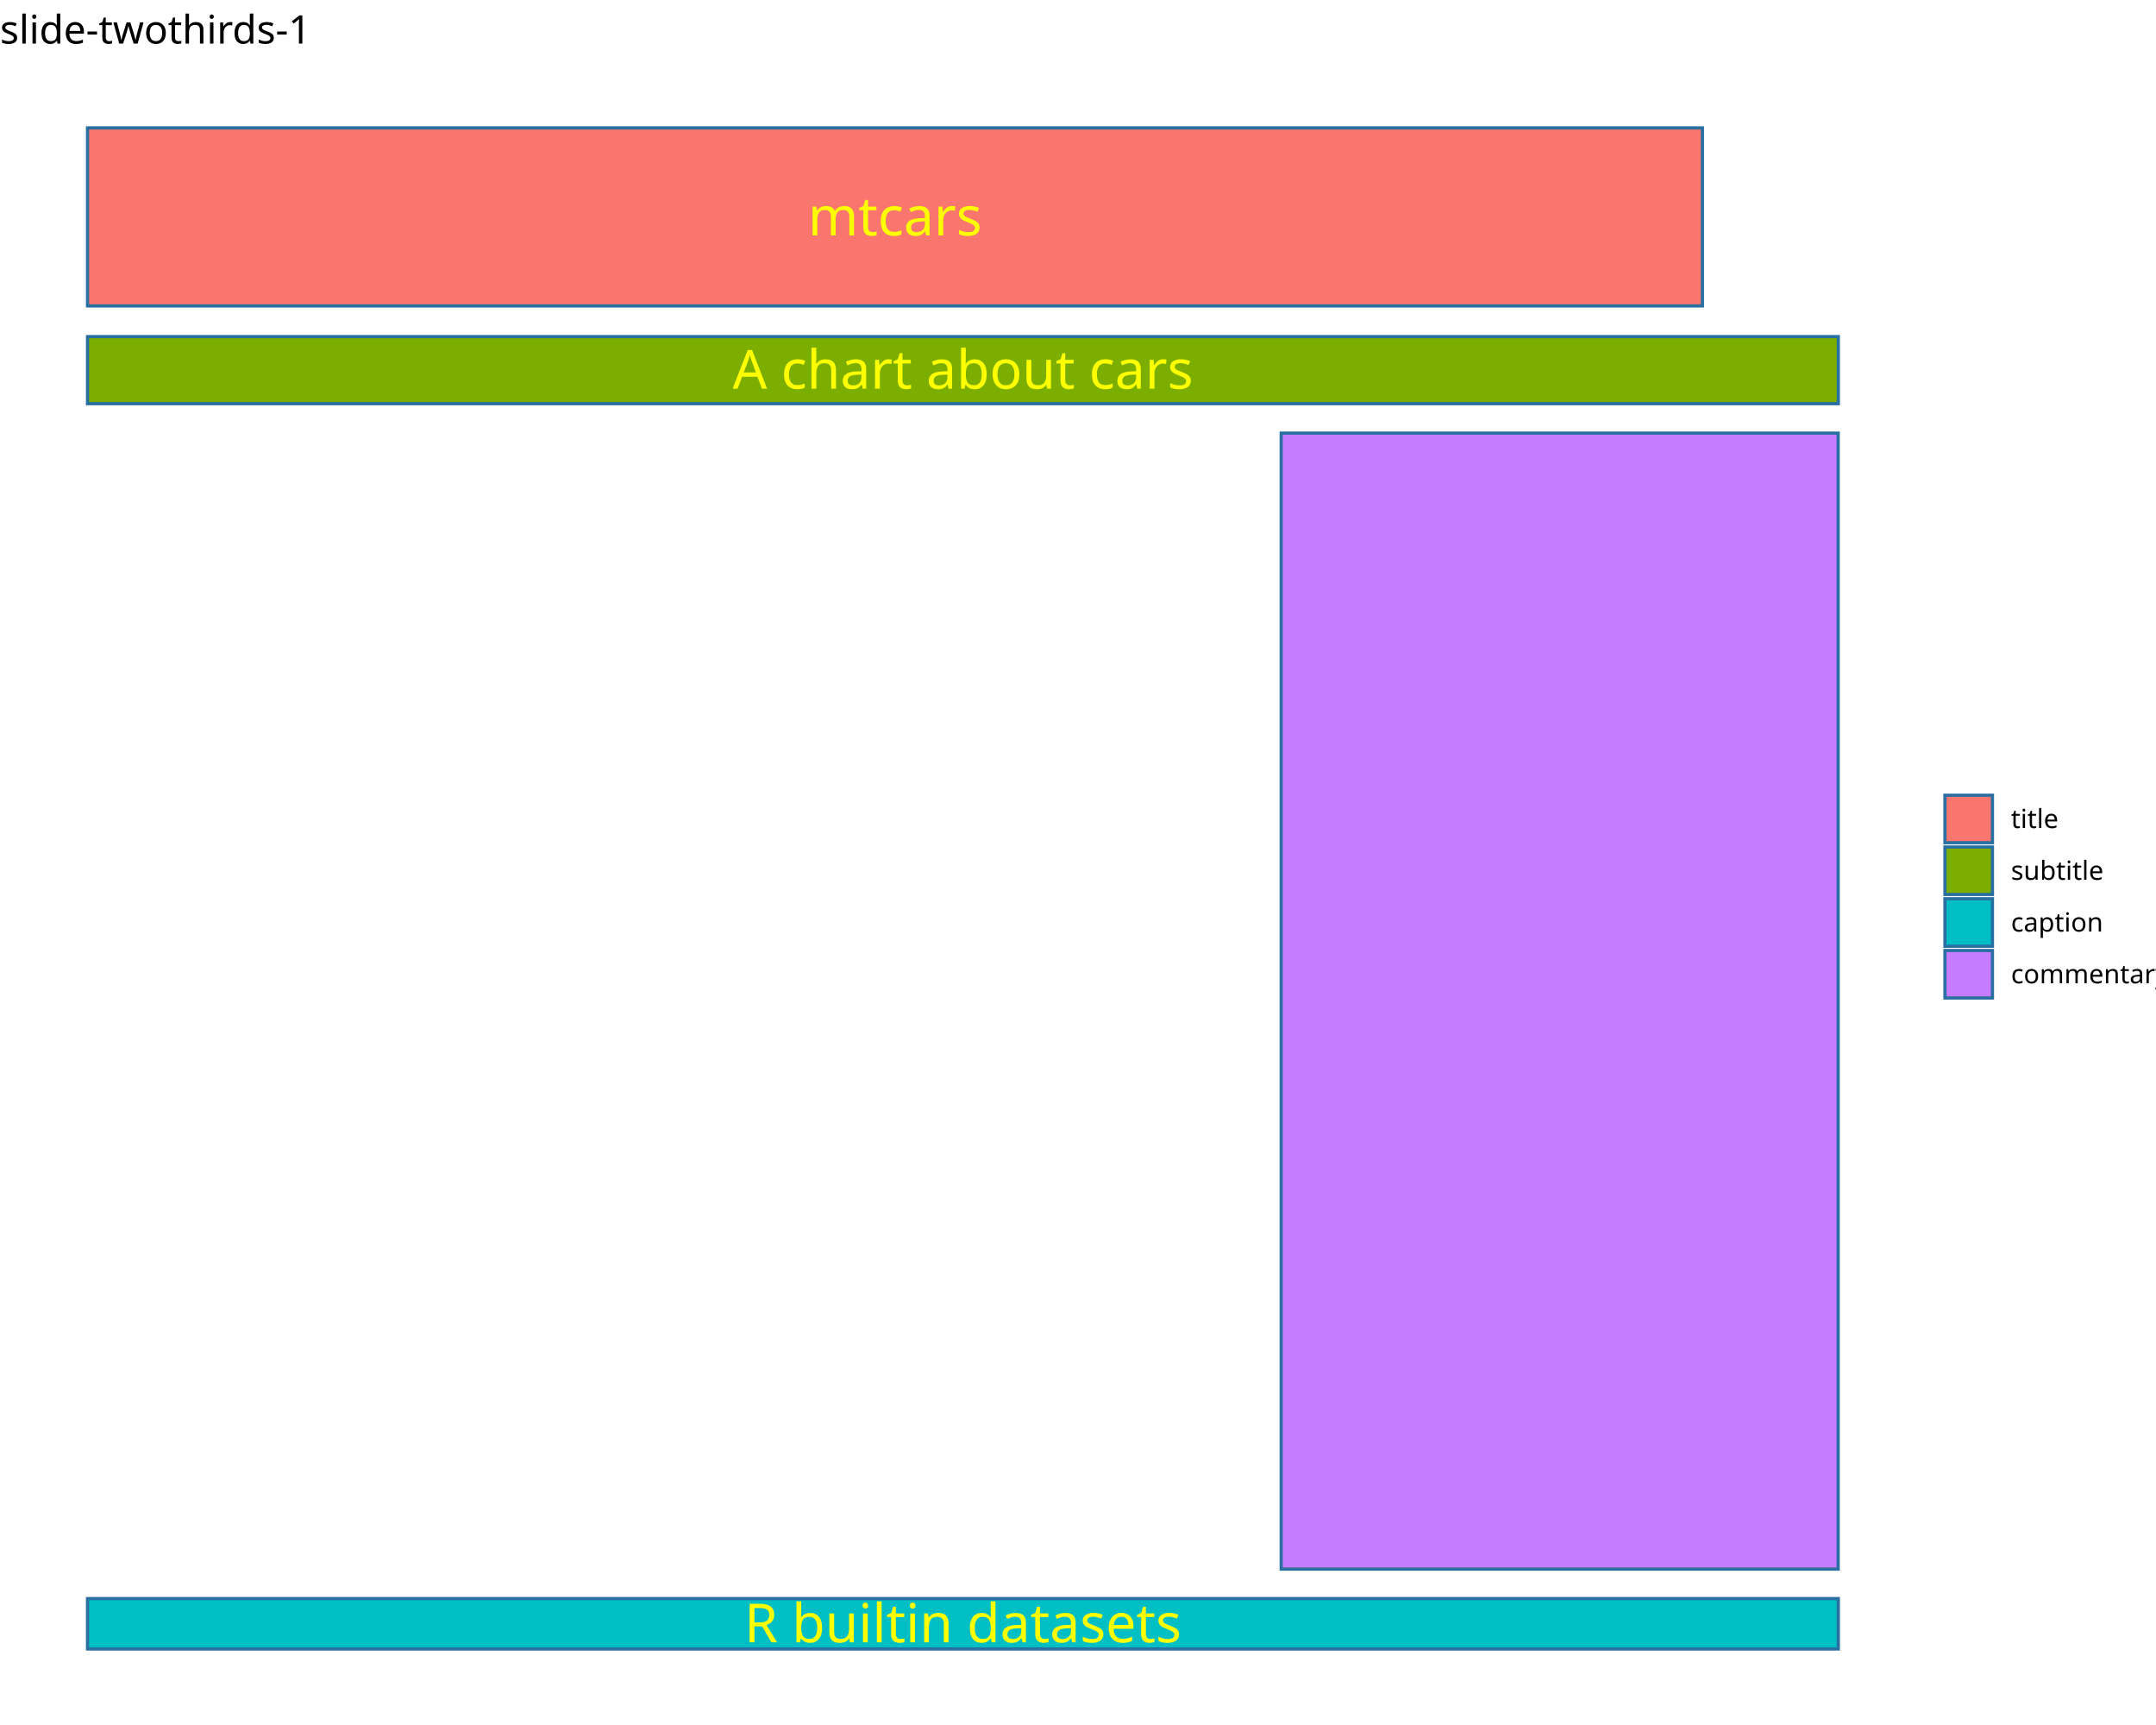
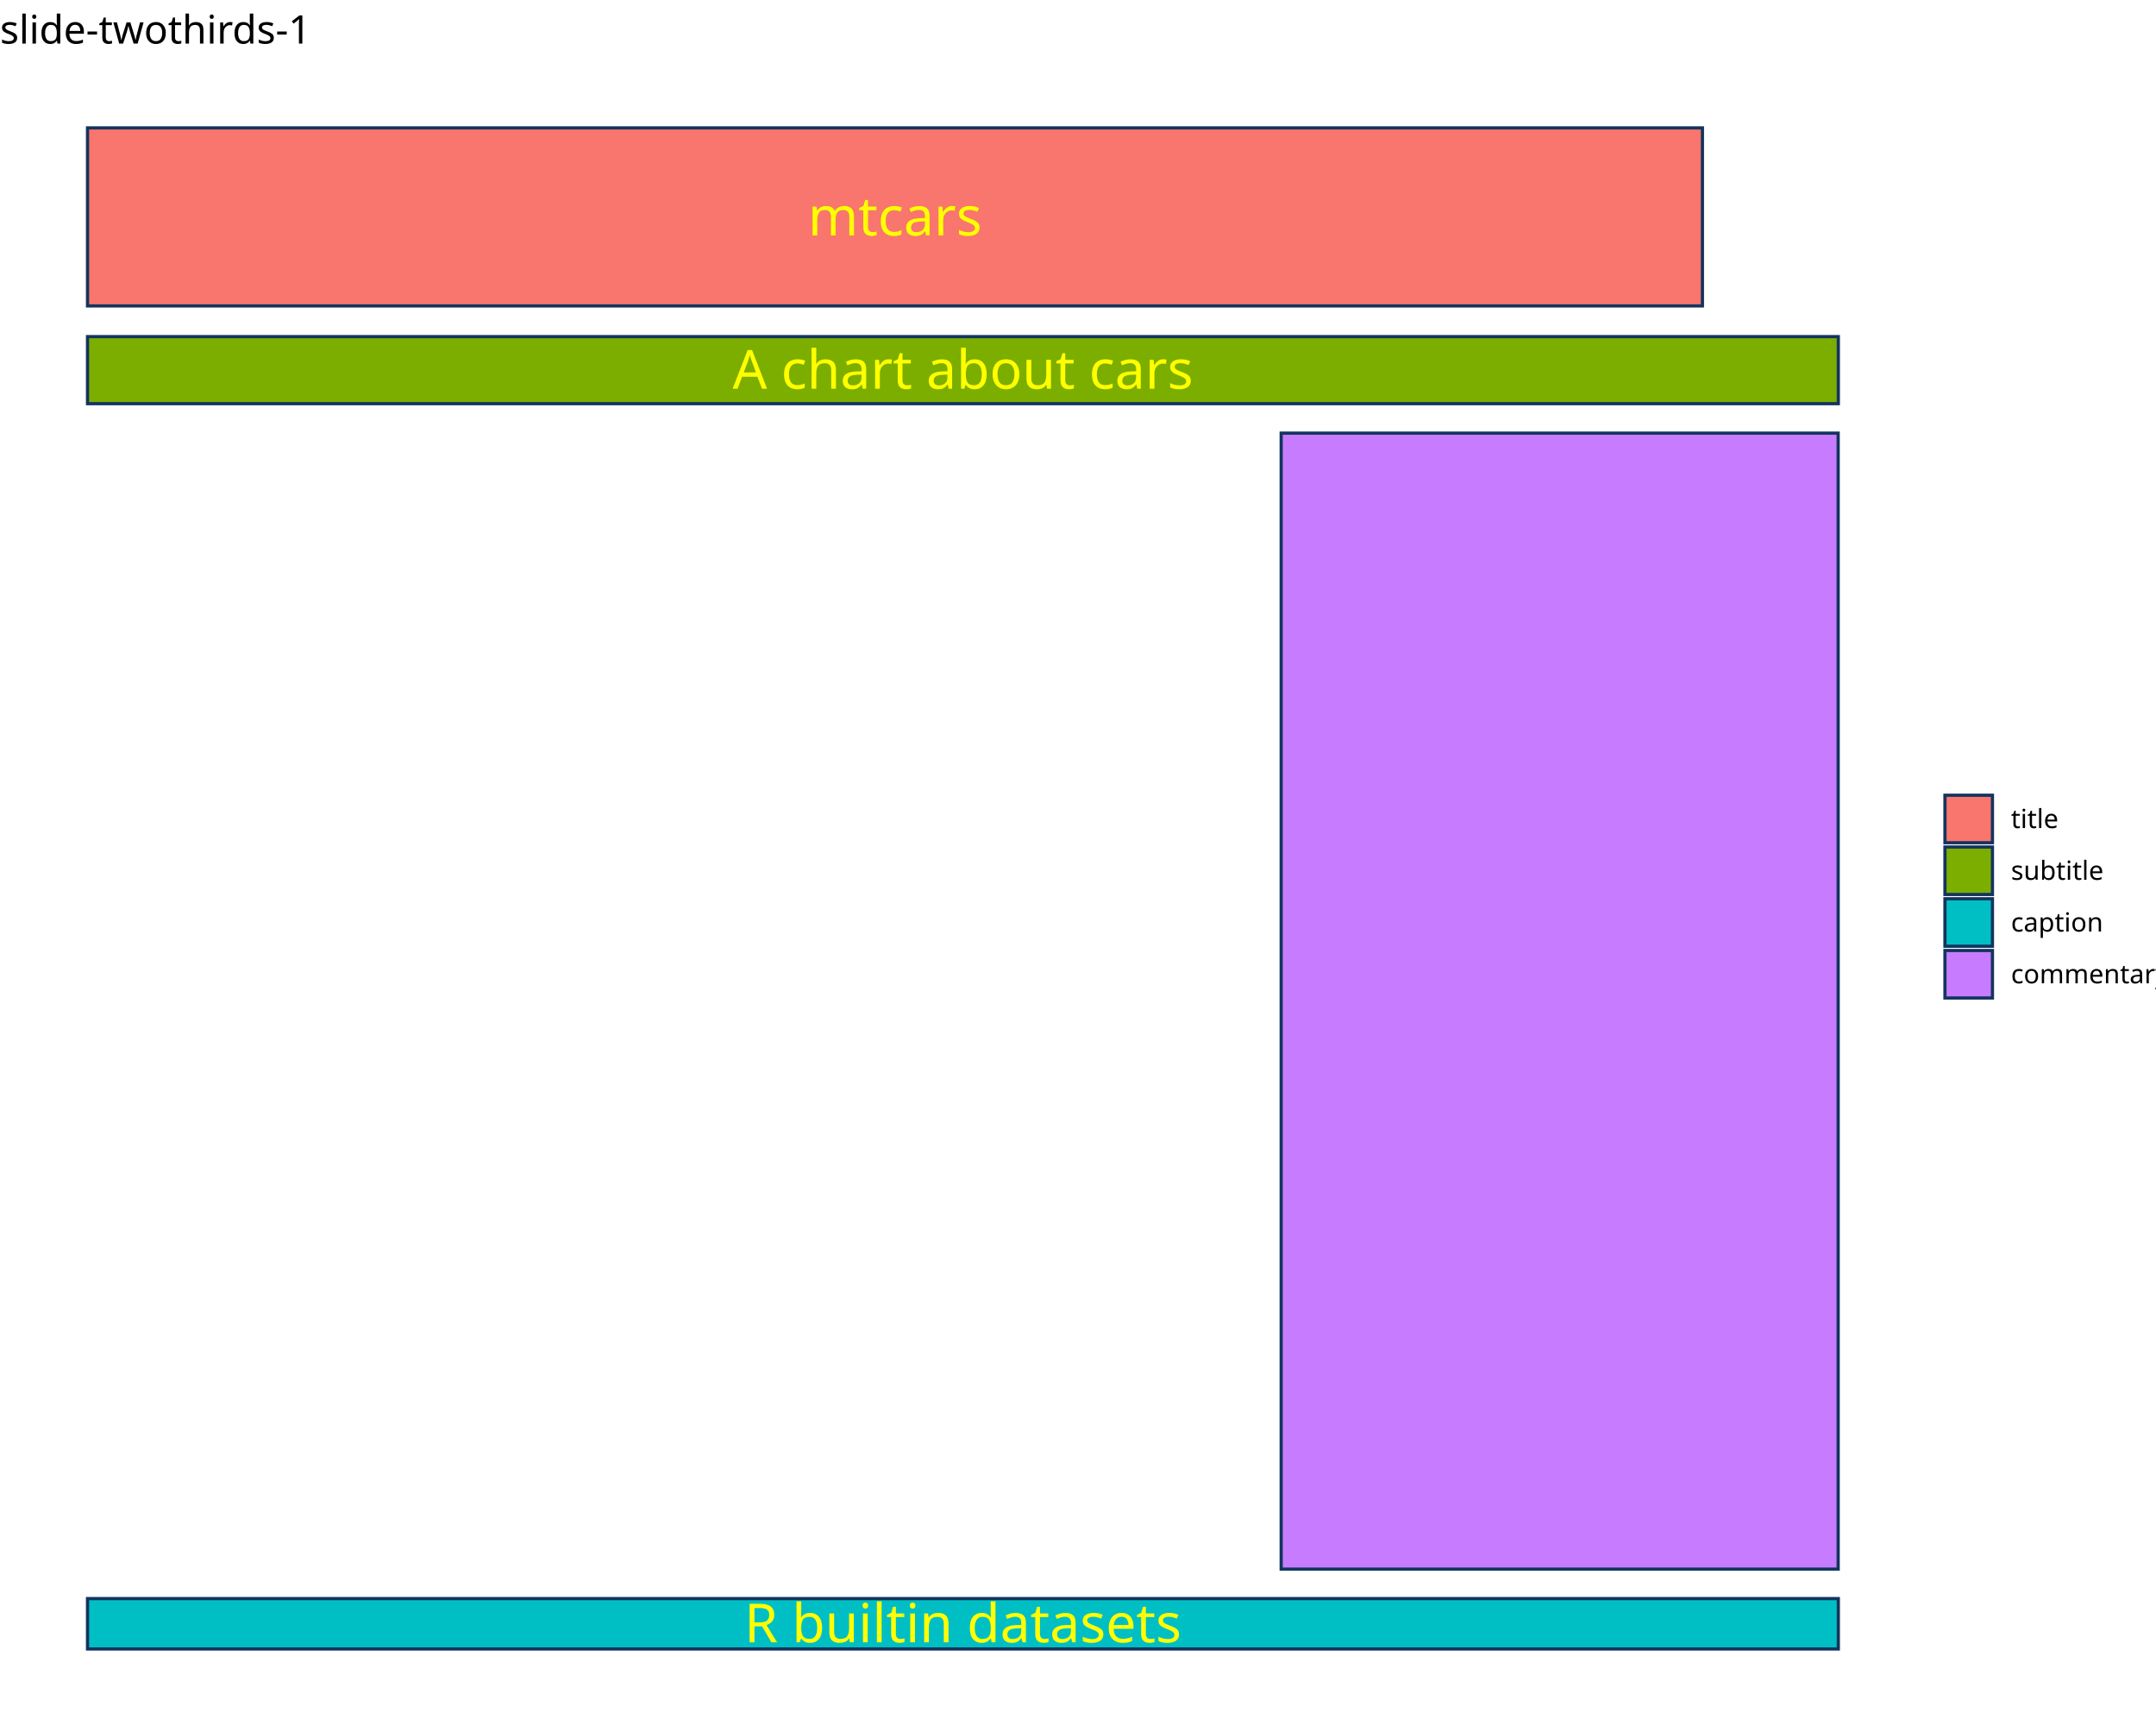
<svg xmlns="http://www.w3.org/2000/svg" class="svglite" data-engine-version="2.0" width="720.00pt" height="576.00pt" viewBox="0 0 720.00 576.00">
  <defs>
    <style type="text/css">
    .svglite line, .svglite polyline, .svglite polygon, .svglite path, .svglite rect, .svglite circle {
      fill: none;
      stroke: #000000;
      stroke-linecap: round;
      stroke-linejoin: round;
      stroke-miterlimit: 10.00;
    }
  </style>
  </defs>
  <rect width="100%" height="100%" style="stroke: none; fill: #FFFFFF;" />
  <defs>
    <clipPath id="cpMC4wMHw3MjAuMDB8MC4wMHw1NzYuMDA=">
      <rect x="0.00" y="0.00" width="720.00" height="576.00" />
    </clipPath>
  </defs>
  <g clip-path="url(#cpMC4wMHw3MjAuMDB8MC4wMHw1NzYuMDA=)">
</g>
  <defs>
    <clipPath id="cpMC4wMHw2NDMuMTR8MTcuMzB8NTc2LjAw">
      <rect x="0.00" y="17.30" width="643.14" height="558.70" />
    </clipPath>
  </defs>
  <g clip-path="url(#cpMC4wMHw2NDMuMTR8MTcuMzB8NTc2LjAw)">
-     <rect x="29.23" y="42.70" width="539.30" height="59.45" style="stroke-width: 1.07; stroke: #2A6FA2; stroke-linecap: square; stroke-linejoin: miter; fill: #F8766D;" />
-     <rect x="29.23" y="112.40" width="584.68" height="22.39" style="stroke-width: 1.07; stroke: #2A6FA2; stroke-linecap: square; stroke-linejoin: miter; fill: #7CAE00;" />
-     <rect x="29.23" y="533.79" width="584.68" height="16.82" style="stroke-width: 1.07; stroke: #2A6FA2; stroke-linecap: square; stroke-linejoin: miter; fill: #00BFC4;" />
-     <rect x="427.85" y="144.63" width="186.01" height="379.32" style="stroke-width: 1.07; stroke: #2A6FA2; stroke-linecap: square; stroke-linejoin: miter; fill: #C77CFF;" />
+     <rect x="29.23" y="42.70" width="539.30" height="59.45" style="stroke-width: 1.07; stroke: #13345E; stroke-linecap: butt; stroke-linejoin: miter; fill: #F8766D;" />
+     <rect x="29.23" y="112.40" width="584.68" height="22.39" style="stroke-width: 1.07; stroke: #13345E; stroke-linecap: butt; stroke-linejoin: miter; fill: #7CAE00;" />
+     <rect x="29.23" y="533.79" width="584.68" height="16.82" style="stroke-width: 1.07; stroke: #13345E; stroke-linecap: butt; stroke-linejoin: miter; fill: #00BFC4;" />
+     <rect x="427.85" y="144.63" width="186.01" height="379.32" style="stroke-width: 1.07; stroke: #13345E; stroke-linecap: butt; stroke-linejoin: miter; fill: #C77CFF;" />
    <text x="298.88" y="78.62" text-anchor="middle" style="font-size: 18.00px; fill: #FFFF00; font-family: sans;" textLength="54.02px" lengthAdjust="spacingAndGlyphs">mtcars</text>
    <text x="321.57" y="129.79" text-anchor="middle" style="font-size: 18.00px; fill: #FFFF00; font-family: sans;" textLength="146.10px" lengthAdjust="spacingAndGlyphs">A chart about cars</text>
    <text x="321.57" y="548.39" text-anchor="middle" style="font-size: 18.00px; fill: #FFFF00; font-family: sans;" textLength="138.09px" lengthAdjust="spacingAndGlyphs">R builtin datasets</text>
  </g>
  <g clip-path="url(#cpMC4wMHw3MjAuMDB8MC4wMHw1NzYuMDA=)">
-     <rect x="649.52" y="265.54" width="15.86" height="15.86" style="stroke-width: 1.07; stroke: #2A6FA2; stroke-linecap: square; stroke-linejoin: miter; fill: #F8766D;" />
-     <rect x="649.52" y="282.82" width="15.86" height="15.86" style="stroke-width: 1.07; stroke: #2A6FA2; stroke-linecap: square; stroke-linejoin: miter; fill: #7CAE00;" />
-     <rect x="649.52" y="300.10" width="15.86" height="15.86" style="stroke-width: 1.07; stroke: #2A6FA2; stroke-linecap: square; stroke-linejoin: miter; fill: #00BFC4;" />
-     <rect x="649.52" y="317.38" width="15.86" height="15.86" style="stroke-width: 1.07; stroke: #2A6FA2; stroke-linecap: square; stroke-linejoin: miter; fill: #C77CFF;" />
+     <rect x="649.52" y="265.54" width="15.86" height="15.86" style="stroke-width: 1.07; stroke: #13345E; stroke-linecap: butt; stroke-linejoin: miter; fill: #F8766D;" />
+     <rect x="649.52" y="282.82" width="15.86" height="15.86" style="stroke-width: 1.07; stroke: #13345E; stroke-linecap: butt; stroke-linejoin: miter; fill: #7CAE00;" />
+     <rect x="649.52" y="300.10" width="15.86" height="15.86" style="stroke-width: 1.07; stroke: #13345E; stroke-linecap: butt; stroke-linejoin: miter; fill: #00BFC4;" />
+     <rect x="649.52" y="317.38" width="15.86" height="15.86" style="stroke-width: 1.07; stroke: #13345E; stroke-linecap: butt; stroke-linejoin: miter; fill: #C77CFF;" />
    <text x="671.57" y="276.50" style="font-size: 8.80px; font-family: sans;" textLength="13.69px" lengthAdjust="spacingAndGlyphs">title</text>
    <text x="671.57" y="293.78" style="font-size: 8.80px; font-family: sans;" textLength="27.88px" lengthAdjust="spacingAndGlyphs">subtitle</text>
    <text x="671.57" y="311.06" style="font-size: 8.80px; font-family: sans;" textLength="28.38px" lengthAdjust="spacingAndGlyphs">caption</text>
    <text x="671.57" y="328.34" style="font-size: 8.80px; font-family: sans;" textLength="48.43px" lengthAdjust="spacingAndGlyphs">commentary</text>
    <text x="0.00" y="14.56" style="font-size: 13.20px; font-family: sans;" textLength="96.11px" lengthAdjust="spacingAndGlyphs">slide-twothirds-1</text>
  </g>
</svg>
